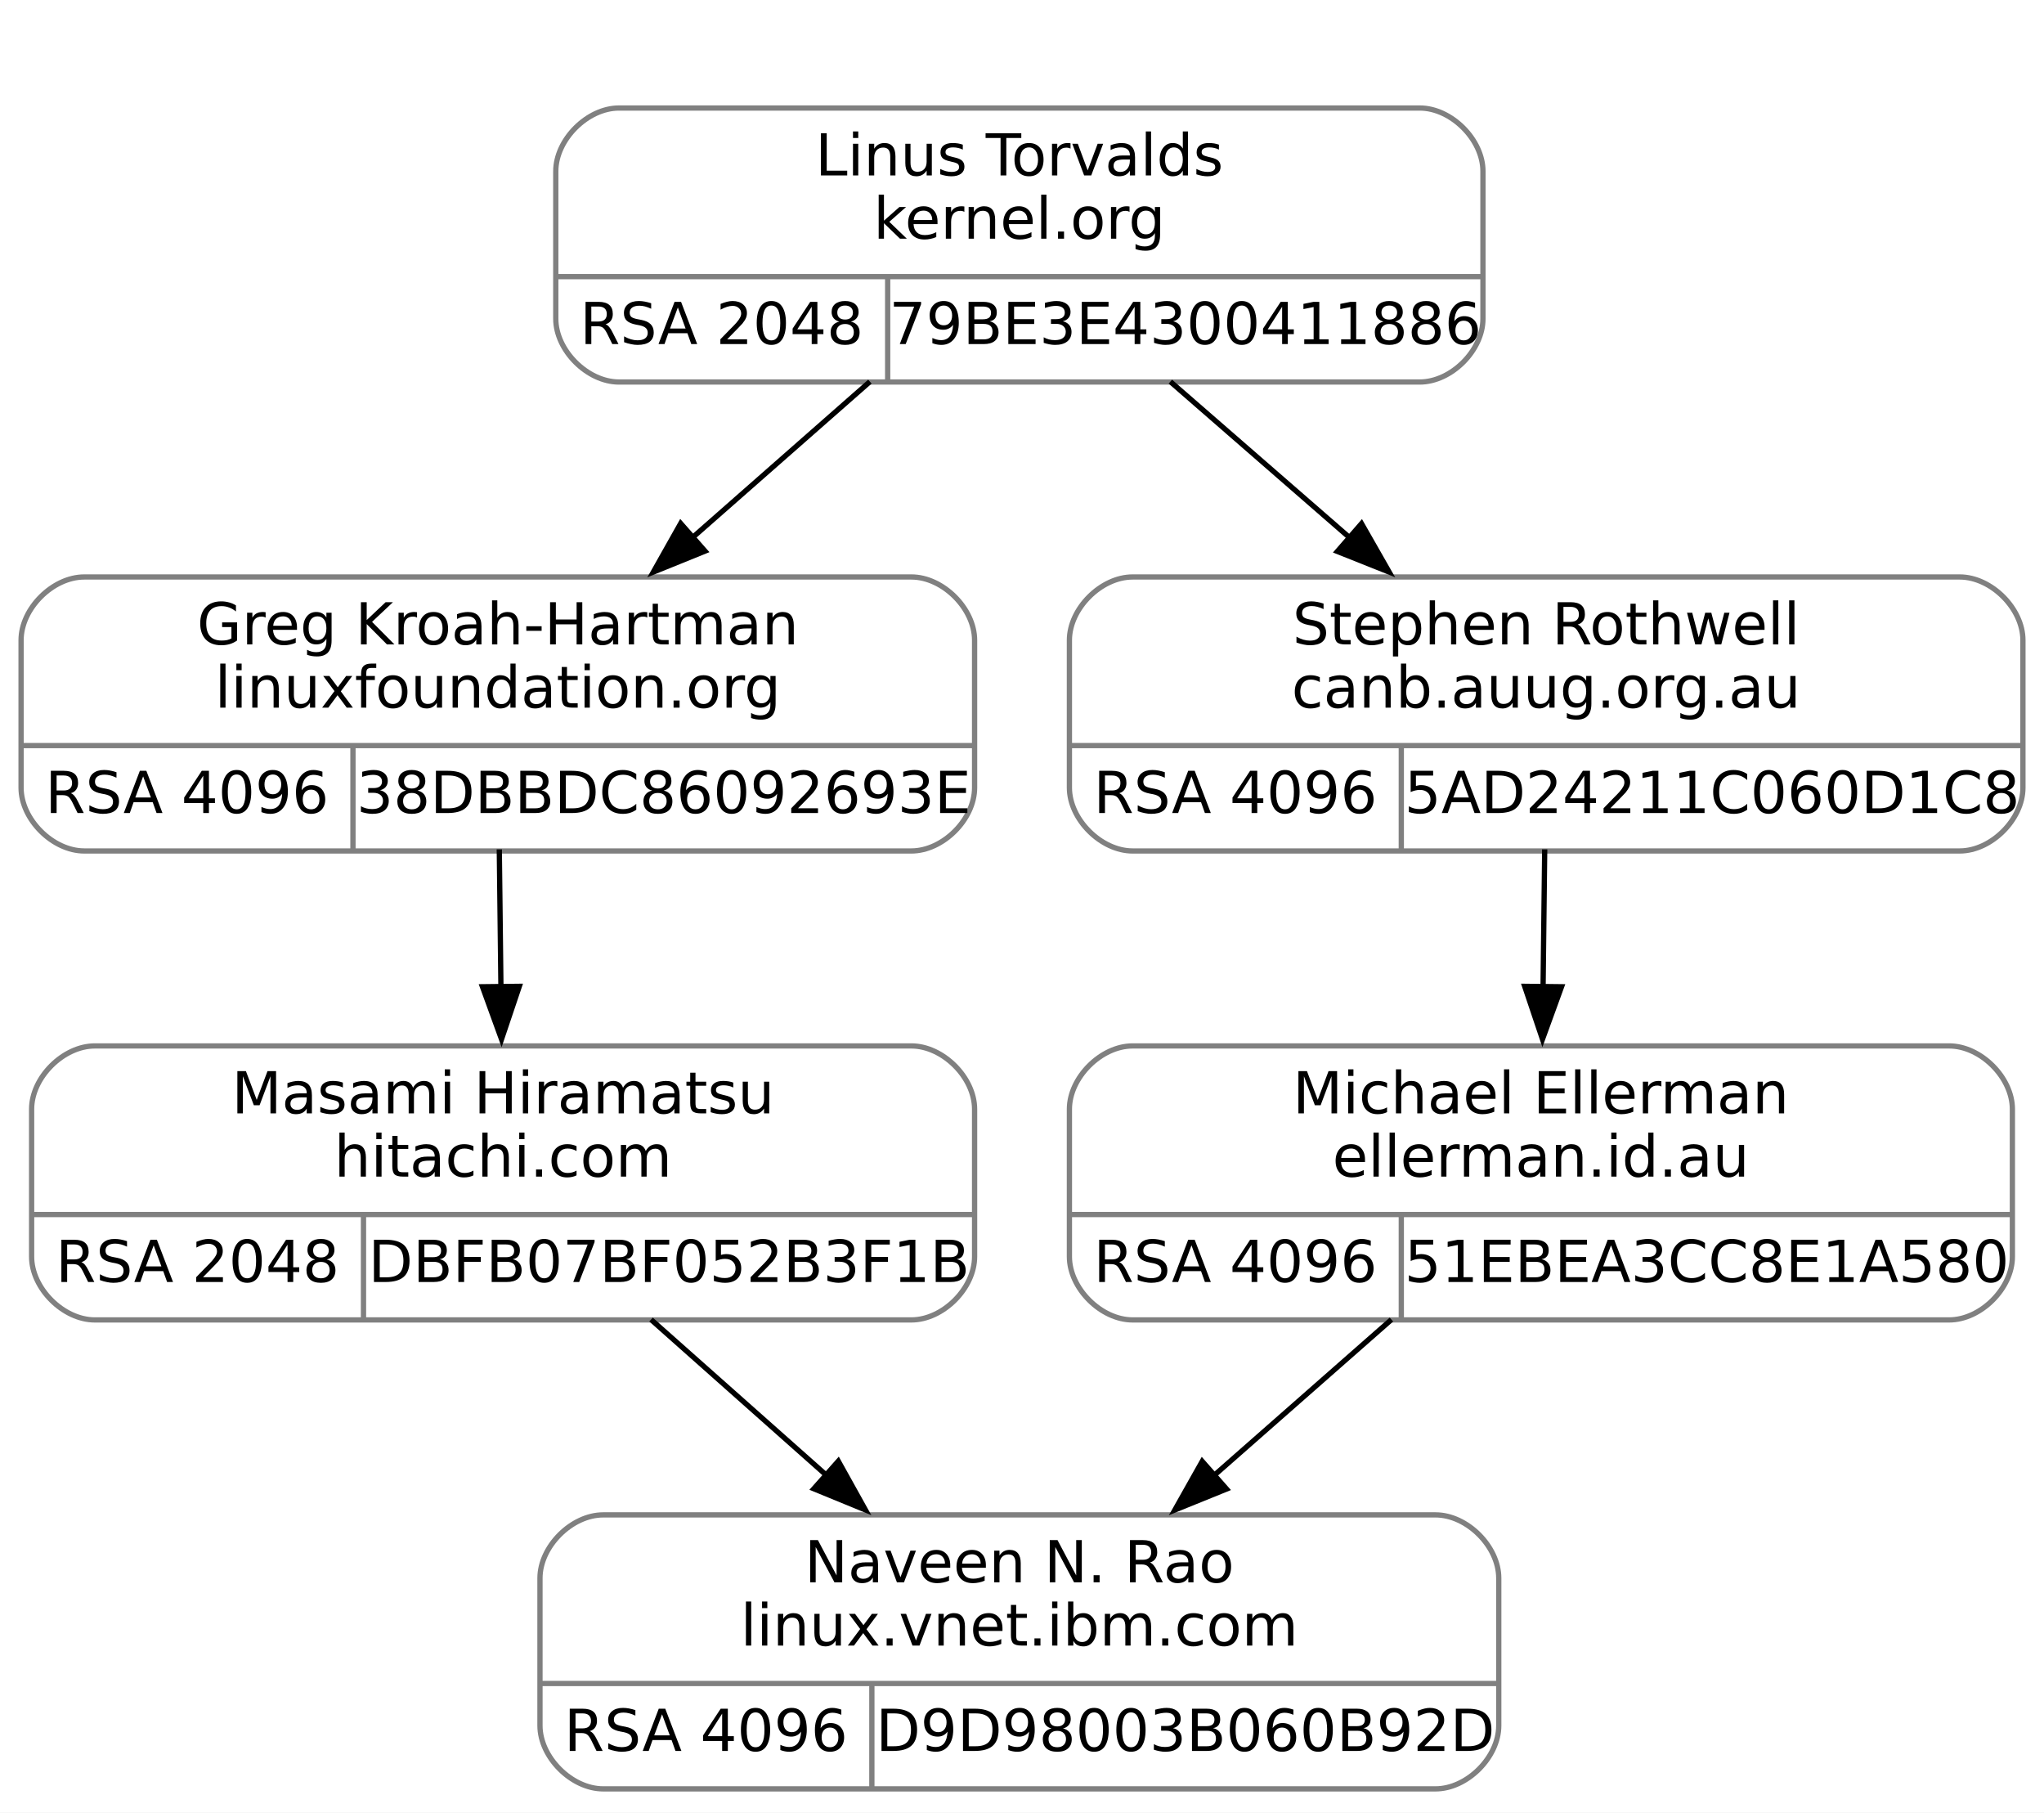
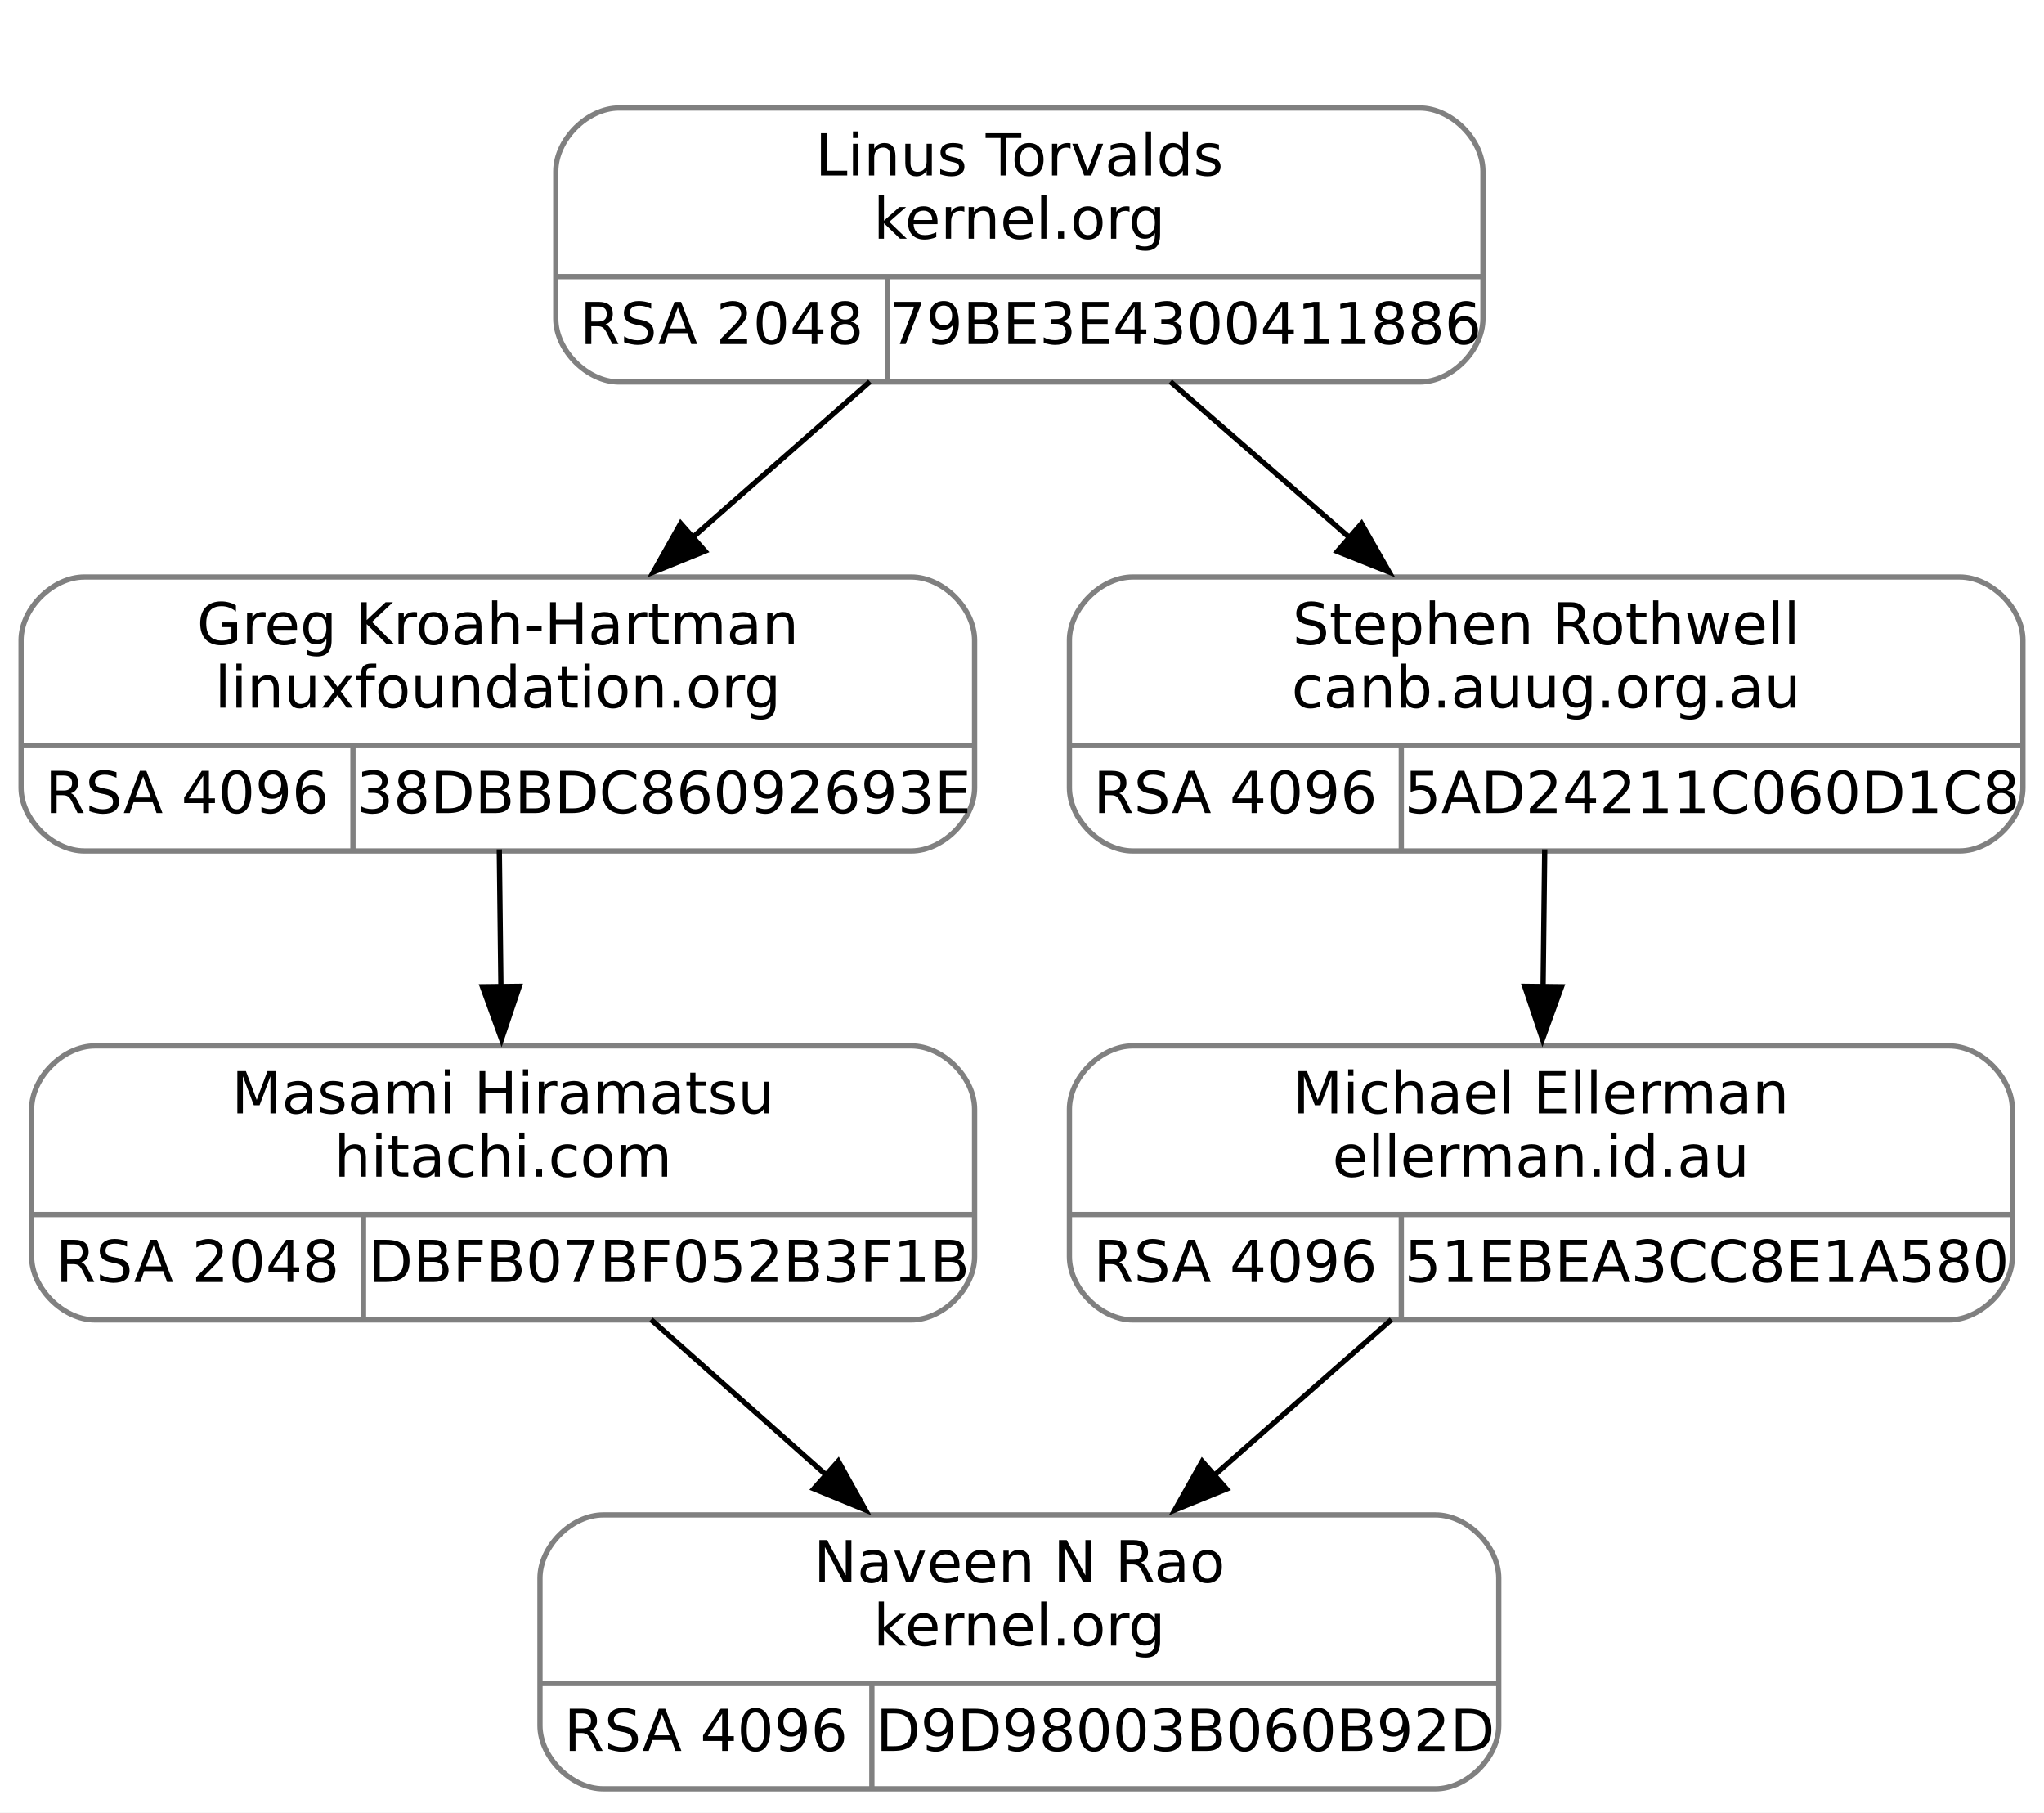
<svg xmlns="http://www.w3.org/2000/svg" width="388pt" height="344pt" viewBox="0.00 0.00 388.00 344.00">
  <g id="graph0" class="graph" transform="scale(1 1) rotate(0) translate(4 340)">
    <polygon fill="white" stroke="none" points="-4,4 -4,-340 384,-340 384,4 -4,4" />
    <g id="clust1" class="cluster">
      <polygon fill="none" stroke="white" points="93.5,-259 93.5,-328 285.5,-328 285.5,-259 93.5,-259" />
    </g>
    <g id="node1" class="node">
      <path fill="none" stroke="gray" d="M12,-178.5C12,-178.5 169,-178.5 169,-178.5 175,-178.5 181,-184.5 181,-190.5 181,-190.5 181,-218.5 181,-218.5 181,-224.5 175,-230.5 169,-230.5 169,-230.5 12,-230.5 12,-230.5 6,-230.5 0,-224.5 0,-218.5 0,-218.5 0,-190.5 0,-190.5 0,-184.5 6,-178.5 12,-178.5" />
      <text text-anchor="middle" x="90.5" y="-217.7" font-family="droid sans,dejavu sans,helvetica" font-size="11.00">Greg Kroah-Hartman</text>
      <text text-anchor="middle" x="90.5" y="-205.7" font-family="droid sans,dejavu sans,helvetica" font-size="11.00">linuxfoundation.org</text>
      <polyline fill="none" stroke="gray" points="0,-198.5 181,-198.5" />
      <text text-anchor="middle" x="31.5" y="-185.7" font-family="droid sans,dejavu sans,helvetica" font-size="11.00">RSA 4096</text>
      <polyline fill="none" stroke="gray" points="63,-178.5 63,-198.5" />
      <text text-anchor="middle" x="122" y="-185.7" font-family="droid sans,dejavu sans,helvetica" font-size="11.00">38DBBDC86092693E</text>
    </g>
    <g id="node3" class="node">
      <path fill="none" stroke="gray" d="M14,-89.5C14,-89.5 169,-89.5 169,-89.5 175,-89.5 181,-95.5 181,-101.5 181,-101.5 181,-129.5 181,-129.5 181,-135.5 175,-141.5 169,-141.5 169,-141.5 14,-141.5 14,-141.5 8,-141.5 2,-135.5 2,-129.5 2,-129.5 2,-101.5 2,-101.5 2,-95.5 8,-89.5 14,-89.5" />
      <text text-anchor="middle" x="91.5" y="-128.7" font-family="droid sans,dejavu sans,helvetica" font-size="11.00">Masami Hiramatsu</text>
      <text text-anchor="middle" x="91.5" y="-116.7" font-family="droid sans,dejavu sans,helvetica" font-size="11.00">hitachi.com</text>
      <polyline fill="none" stroke="gray" points="2,-109.5 181,-109.5" />
      <text text-anchor="middle" x="33.5" y="-96.7" font-family="droid sans,dejavu sans,helvetica" font-size="11.00">RSA 2048</text>
      <polyline fill="none" stroke="gray" points="65,-89.5 65,-109.5" />
      <text text-anchor="middle" x="123" y="-96.7" font-family="droid sans,dejavu sans,helvetica" font-size="11.00">DBFB07BF052B3F1B</text>
    </g>
    <g id="edge2" class="edge">
      <path fill="none" stroke="black" d="M90.78,-178.8C90.88,-170.63 90.98,-161.36 91.09,-152.51" />
      <polygon fill="black" stroke="black" points="94.58,-152.81 91.2,-142.77 87.58,-152.73 94.58,-152.81" />
    </g>
    <g id="node2" class="node">
      <path fill="none" stroke="gray" d="M113.5,-267.5C113.5,-267.5 265.5,-267.5 265.5,-267.5 271.5,-267.5 277.5,-273.5 277.5,-279.5 277.5,-279.5 277.5,-307.5 277.5,-307.5 277.5,-313.5 271.5,-319.5 265.5,-319.5 265.5,-319.5 113.5,-319.5 113.5,-319.5 107.5,-319.5 101.5,-313.5 101.5,-307.5 101.5,-307.5 101.5,-279.5 101.5,-279.5 101.5,-273.5 107.5,-267.5 113.5,-267.5" />
      <text text-anchor="middle" x="189.5" y="-306.7" font-family="droid sans,dejavu sans,helvetica" font-size="11.00">Linus Torvalds</text>
      <text text-anchor="middle" x="189.5" y="-294.7" font-family="droid sans,dejavu sans,helvetica" font-size="11.00">kernel.org</text>
      <polyline fill="none" stroke="gray" points="101.5,-287.5 277.5,-287.5" />
      <text text-anchor="middle" x="133" y="-274.7" font-family="droid sans,dejavu sans,helvetica" font-size="11.00">RSA 2048</text>
      <polyline fill="none" stroke="gray" points="164.5,-267.5 164.5,-287.5" />
      <text text-anchor="middle" x="221" y="-274.7" font-family="droid sans,dejavu sans,helvetica" font-size="11.00">79BE3E4300411886</text>
    </g>
    <g id="edge1" class="edge">
      <path fill="none" stroke="black" d="M161.13,-267.57C150.57,-258.29 138.42,-247.61 127.22,-237.77" />
      <polygon fill="black" stroke="black" points="129.83,-235.41 120.01,-231.43 125.21,-240.66 129.83,-235.41" />
    </g>
    <g id="node5" class="node">
      <path fill="none" stroke="gray" d="M211,-178.5C211,-178.5 368,-178.5 368,-178.5 374,-178.5 380,-184.5 380,-190.5 380,-190.5 380,-218.5 380,-218.5 380,-224.5 374,-230.5 368,-230.5 368,-230.5 211,-230.5 211,-230.5 205,-230.5 199,-224.5 199,-218.5 199,-218.5 199,-190.5 199,-190.5 199,-184.5 205,-178.5 211,-178.5" />
      <text text-anchor="middle" x="289.5" y="-217.7" font-family="droid sans,dejavu sans,helvetica" font-size="11.00">Stephen Rothwell</text>
      <text text-anchor="middle" x="289.5" y="-205.7" font-family="droid sans,dejavu sans,helvetica" font-size="11.00">canb.auug.org.au</text>
      <polyline fill="none" stroke="gray" points="199,-198.5 380,-198.5" />
      <text text-anchor="middle" x="230.5" y="-185.7" font-family="droid sans,dejavu sans,helvetica" font-size="11.00">RSA 4096</text>
      <polyline fill="none" stroke="gray" points="262,-178.5 262,-198.5" />
      <text text-anchor="middle" x="321" y="-185.7" font-family="droid sans,dejavu sans,helvetica" font-size="11.00">5AD24211C060D1C8</text>
    </g>
    <g id="edge4" class="edge">
      <path fill="none" stroke="black" d="M218.16,-267.57C228.83,-258.29 241.09,-247.61 252.41,-237.77" />
      <polygon fill="black" stroke="black" points="254.45,-240.63 259.7,-231.43 249.86,-235.35 254.45,-240.63" />
    </g>
    <g id="node4" class="node">
      <path fill="none" stroke="gray" d="M110.5,-0.5C110.5,-0.5 268.5,-0.5 268.5,-0.5 274.5,-0.5 280.5,-6.5 280.5,-12.5 280.5,-12.5 280.5,-40.5 280.5,-40.5 280.5,-46.5 274.5,-52.5 268.5,-52.5 268.5,-52.5 110.5,-52.5 110.5,-52.5 104.5,-52.5 98.5,-46.5 98.5,-40.5 98.5,-40.5 98.5,-12.5 98.5,-12.5 98.5,-6.5 104.5,-0.5 110.5,-0.5" />
-       <text text-anchor="middle" x="189.5" y="-39.7" font-family="droid sans,dejavu sans,helvetica" font-size="11.00">Naveen N. Rao</text>
-       <text text-anchor="middle" x="189.5" y="-27.7" font-family="droid sans,dejavu sans,helvetica" font-size="11.00">linux.vnet.ibm.com</text>
+       <text text-anchor="middle" x="189.5" y="-39.7" font-family="droid sans,dejavu sans,helvetica" font-size="11.00">Naveen N Rao</text>
+       <text text-anchor="middle" x="189.5" y="-27.7" font-family="droid sans,dejavu sans,helvetica" font-size="11.00">kernel.org</text>
      <polyline fill="none" stroke="gray" points="98.5,-20.5 280.5,-20.5" />
      <text text-anchor="middle" x="130" y="-7.7" font-family="droid sans,dejavu sans,helvetica" font-size="11.00">RSA 4096</text>
      <polyline fill="none" stroke="gray" points="161.5,-0.5 161.5,-20.5" />
      <text text-anchor="middle" x="221" y="-7.7" font-family="droid sans,dejavu sans,helvetica" font-size="11.00">D9D98003B060B92D</text>
    </g>
    <g id="edge3" class="edge">
      <path fill="none" stroke="black" d="M119.58,-89.57C129.94,-80.38 141.82,-69.82 152.83,-60.06" />
      <polygon fill="black" stroke="black" points="155.13,-62.7 160.28,-53.44 150.48,-57.46 155.13,-62.7" />
    </g>
    <g id="node6" class="node">
      <path fill="none" stroke="gray" d="M211,-89.5C211,-89.5 366,-89.5 366,-89.5 372,-89.5 378,-95.5 378,-101.5 378,-101.5 378,-129.5 378,-129.5 378,-135.5 372,-141.5 366,-141.5 366,-141.5 211,-141.5 211,-141.5 205,-141.5 199,-135.5 199,-129.5 199,-129.5 199,-101.5 199,-101.5 199,-95.5 205,-89.5 211,-89.5" />
      <text text-anchor="middle" x="288.5" y="-128.7" font-family="droid sans,dejavu sans,helvetica" font-size="11.00">Michael Ellerman</text>
      <text text-anchor="middle" x="288.5" y="-116.7" font-family="droid sans,dejavu sans,helvetica" font-size="11.00">ellerman.id.au</text>
      <polyline fill="none" stroke="gray" points="199,-109.5 378,-109.5" />
      <text text-anchor="middle" x="230.5" y="-96.7" font-family="droid sans,dejavu sans,helvetica" font-size="11.00">RSA 4096</text>
      <polyline fill="none" stroke="gray" points="262,-89.5 262,-109.5" />
      <text text-anchor="middle" x="320" y="-96.7" font-family="droid sans,dejavu sans,helvetica" font-size="11.00">51EBEA3CC8E1A580</text>
    </g>
    <g id="edge5" class="edge">
      <path fill="none" stroke="black" d="M289.22,-178.8C289.12,-170.63 289.02,-161.36 288.91,-152.51" />
      <polygon fill="black" stroke="black" points="292.42,-152.73 288.8,-142.77 285.42,-152.81 292.42,-152.73" />
    </g>
    <g id="edge6" class="edge">
      <path fill="none" stroke="black" d="M260.13,-89.57C249.57,-80.29 237.42,-69.61 226.22,-59.77" />
      <polygon fill="black" stroke="black" points="228.83,-57.41 219.01,-53.43 224.21,-62.66 228.83,-57.41" />
    </g>
  </g>
</svg>
